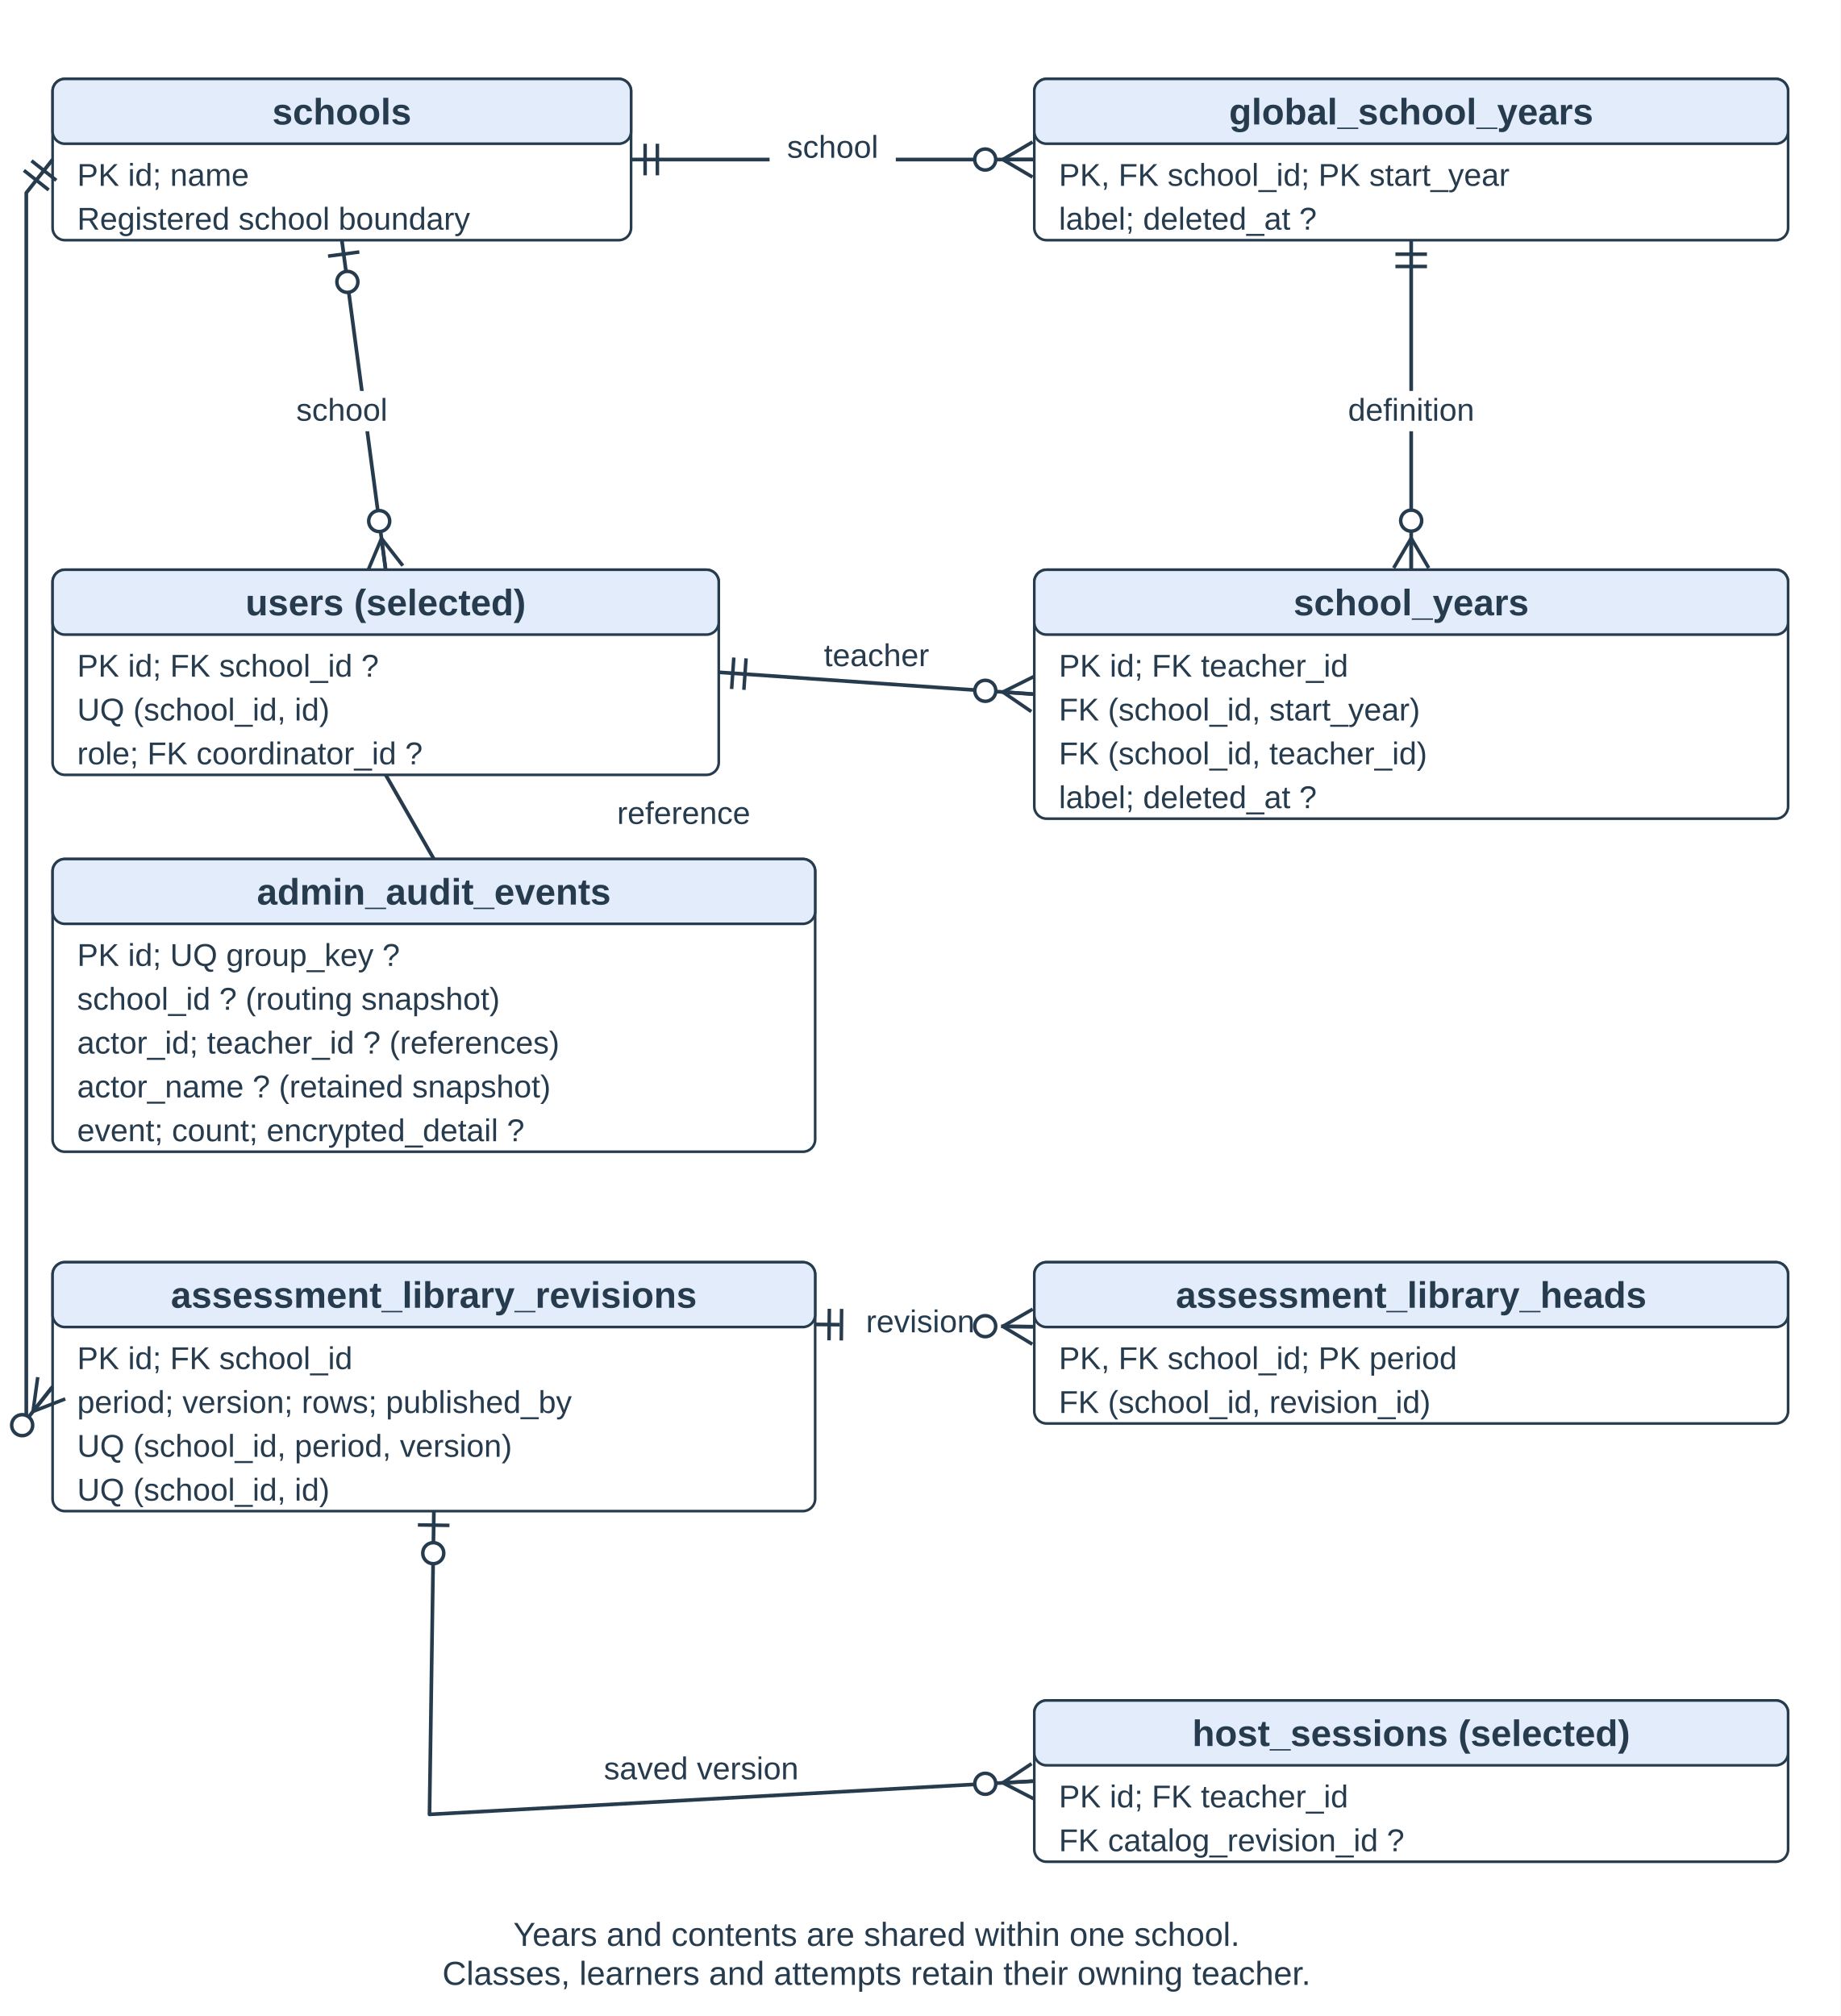
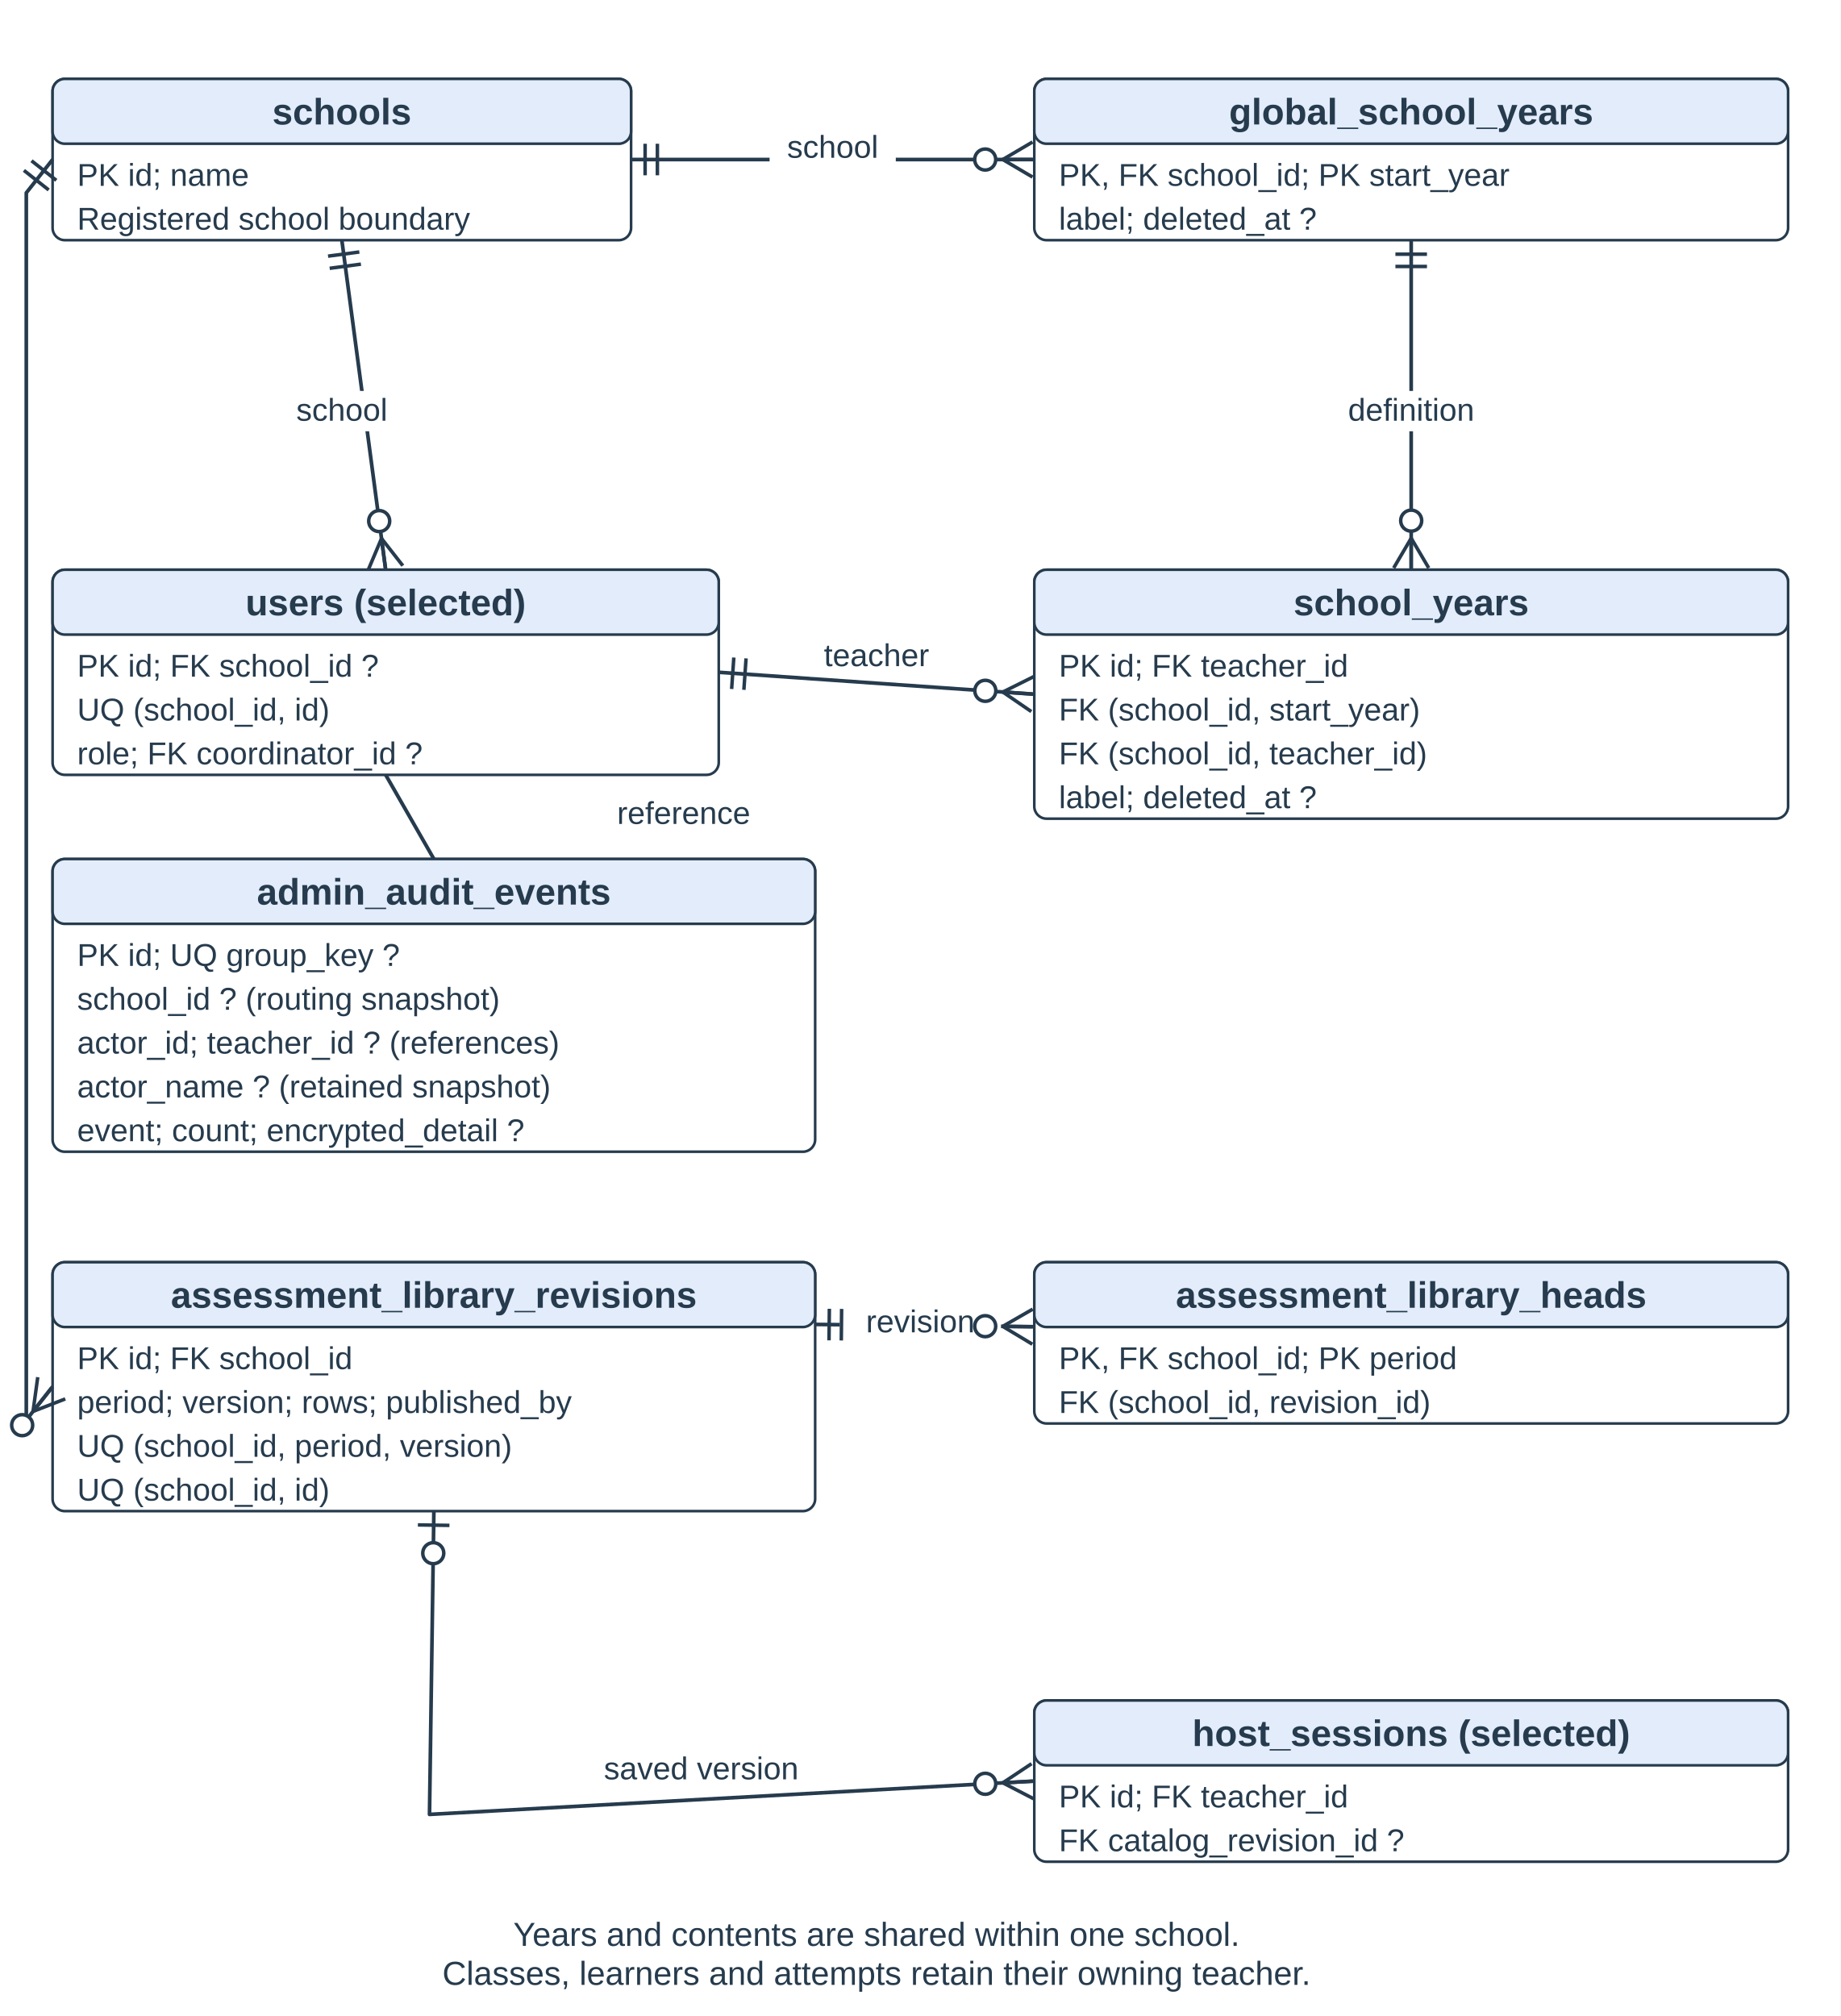
<svg xmlns="http://www.w3.org/2000/svg" width="1050" height="1150" viewBox="0 0 1050 1150">
  <rect width="100%" height="100%" fill="white" />
  <defs>
    <marker id="arrow" viewBox="0 0 12 12" refX="11" refY="6" markerWidth="9" markerHeight="9" orient="auto-start-reverse">
      <path d="M1,1 L11,6 L1,11" fill="none" stroke="#263b4d" stroke-width="1.8" />
    </marker>
  </defs>
  <rect x="30" y="45" width="330" height="92" rx="7" fill="#ffffff" stroke="#263b4d" stroke-width="1.5" />
  <rect x="30" y="45" width="330" height="37" rx="7" fill="#e2ecfa" stroke="#263b4d" stroke-width="1.5" />
  <rect x="590" y="45" width="430" height="92" rx="7" fill="#ffffff" stroke="#263b4d" stroke-width="1.5" />
  <rect x="590" y="45" width="430" height="37" rx="7" fill="#e2ecfa" stroke="#263b4d" stroke-width="1.5" />
  <rect x="30" y="325" width="380" height="117" rx="7" fill="#ffffff" stroke="#263b4d" stroke-width="1.5" />
  <rect x="30" y="325" width="380" height="37" rx="7" fill="#e2ecfa" stroke="#263b4d" stroke-width="1.5" />
  <rect x="590" y="325" width="430" height="142" rx="7" fill="#ffffff" stroke="#263b4d" stroke-width="1.5" />
  <rect x="590" y="325" width="430" height="37" rx="7" fill="#e2ecfa" stroke="#263b4d" stroke-width="1.5" />
  <rect x="30" y="490" width="435" height="167" rx="7" fill="#ffffff" stroke="#263b4d" stroke-width="1.5" />
  <rect x="30" y="490" width="435" height="37" rx="7" fill="#e2ecfa" stroke="#263b4d" stroke-width="1.5" />
  <rect x="30" y="720" width="435" height="142" rx="7" fill="#ffffff" stroke="#263b4d" stroke-width="1.5" />
  <rect x="30" y="720" width="435" height="37" rx="7" fill="#e2ecfa" stroke="#263b4d" stroke-width="1.5" />
  <rect x="590" y="720" width="430" height="92" rx="7" fill="#ffffff" stroke="#263b4d" stroke-width="1.5" />
  <rect x="590" y="720" width="430" height="37" rx="7" fill="#e2ecfa" stroke="#263b4d" stroke-width="1.5" />
  <rect x="590" y="970" width="430" height="92" rx="7" fill="#ffffff" stroke="#263b4d" stroke-width="1.5" />
  <rect x="590" y="970" width="430" height="37" rx="7" fill="#e2ecfa" stroke="#263b4d" stroke-width="1.5" />
  <polyline points="220.0,442 247.5,490" fill="none" stroke="#263b4d" stroke-width="2.1" stroke-linejoin="round" />
  <polyline points="360,91.0 590,91.0" fill="none" stroke="#263b4d" stroke-width="2.1" stroke-linejoin="round" />
  <polyline points="195.0,137 220.0,325" fill="none" stroke="#263b4d" stroke-width="2.1" stroke-linejoin="round" />
  <polyline points="805.0,137 805.0,325" fill="none" stroke="#263b4d" stroke-width="2.1" stroke-linejoin="round" />
  <polyline points="410,383.5 590,396.0" fill="none" stroke="#263b4d" stroke-width="2.1" stroke-linejoin="round" />
  <polyline points="30,91.0 15,110 15,810 30,791.0" fill="none" stroke="#263b4d" stroke-width="2.1" stroke-linejoin="round" />
  <polyline points="465,755.5 590,756.8" fill="none" stroke="#263b4d" stroke-width="2.1" stroke-linejoin="round" />
  <polyline points="247.5,862 245,1035 590,1016.0" fill="none" stroke="#263b4d" stroke-width="2.1" stroke-linejoin="round" />
  <text x="195.0" y="71.0" text-anchor="middle" font-family="Arial,sans-serif" font-size="21" fill="#263b4d" font-weight="bold">schools</text>
  <text x="44" y="106.0" text-anchor="start" font-family="Arial,sans-serif" font-size="18" fill="#263b4d">PK id; name</text>
  <text x="44" y="131.0" text-anchor="start" font-family="Arial,sans-serif" font-size="18" fill="#263b4d">Registered school boundary</text>
  <text x="805.0" y="71.0" text-anchor="middle" font-family="Arial,sans-serif" font-size="21" fill="#263b4d" font-weight="bold">global_school_years</text>
  <text x="604" y="106.0" text-anchor="start" font-family="Arial,sans-serif" font-size="18" fill="#263b4d">PK, FK school_id; PK start_year</text>
  <text x="604" y="131.0" text-anchor="start" font-family="Arial,sans-serif" font-size="18" fill="#263b4d">label; deleted_at ?</text>
  <text x="220.0" y="351.0" text-anchor="middle" font-family="Arial,sans-serif" font-size="21" fill="#263b4d" font-weight="bold">users (selected)</text>
  <text x="44" y="386.0" text-anchor="start" font-family="Arial,sans-serif" font-size="18" fill="#263b4d">PK id; FK school_id ?</text>
  <text x="44" y="411.0" text-anchor="start" font-family="Arial,sans-serif" font-size="18" fill="#263b4d">UQ (school_id, id)</text>
  <text x="44" y="436.0" text-anchor="start" font-family="Arial,sans-serif" font-size="18" fill="#263b4d">role; FK coordinator_id ?</text>
  <text x="805.0" y="351.0" text-anchor="middle" font-family="Arial,sans-serif" font-size="21" fill="#263b4d" font-weight="bold">school_years</text>
  <text x="604" y="386.0" text-anchor="start" font-family="Arial,sans-serif" font-size="18" fill="#263b4d">PK id; FK teacher_id</text>
  <text x="604" y="411.0" text-anchor="start" font-family="Arial,sans-serif" font-size="18" fill="#263b4d">FK (school_id, start_year)</text>
  <text x="604" y="436.0" text-anchor="start" font-family="Arial,sans-serif" font-size="18" fill="#263b4d">FK (school_id, teacher_id)</text>
  <text x="604" y="461.0" text-anchor="start" font-family="Arial,sans-serif" font-size="18" fill="#263b4d">label; deleted_at ?</text>
  <text x="247.5" y="516.0" text-anchor="middle" font-family="Arial,sans-serif" font-size="21" fill="#263b4d" font-weight="bold">admin_audit_events</text>
  <text x="44" y="551.0" text-anchor="start" font-family="Arial,sans-serif" font-size="18" fill="#263b4d">PK id; UQ group_key ?</text>
  <text x="44" y="576.0" text-anchor="start" font-family="Arial,sans-serif" font-size="18" fill="#263b4d">school_id ? (routing snapshot)</text>
  <text x="44" y="601.0" text-anchor="start" font-family="Arial,sans-serif" font-size="18" fill="#263b4d">actor_id; teacher_id ? (references)</text>
  <text x="44" y="626.0" text-anchor="start" font-family="Arial,sans-serif" font-size="18" fill="#263b4d">actor_name ? (retained snapshot)</text>
  <text x="44" y="651.0" text-anchor="start" font-family="Arial,sans-serif" font-size="18" fill="#263b4d">event; count; encrypted_detail ?</text>
  <text x="247.5" y="746.0" text-anchor="middle" font-family="Arial,sans-serif" font-size="21" fill="#263b4d" font-weight="bold">assessment_library_revisions</text>
  <text x="44" y="781.0" text-anchor="start" font-family="Arial,sans-serif" font-size="18" fill="#263b4d">PK id; FK school_id</text>
  <text x="44" y="806.0" text-anchor="start" font-family="Arial,sans-serif" font-size="18" fill="#263b4d">period; version; rows; published_by</text>
  <text x="44" y="831.0" text-anchor="start" font-family="Arial,sans-serif" font-size="18" fill="#263b4d">UQ (school_id, period, version)</text>
  <text x="44" y="856.0" text-anchor="start" font-family="Arial,sans-serif" font-size="18" fill="#263b4d">UQ (school_id, id)</text>
  <text x="805.0" y="746.0" text-anchor="middle" font-family="Arial,sans-serif" font-size="21" fill="#263b4d" font-weight="bold">assessment_library_heads</text>
  <text x="604" y="781.0" text-anchor="start" font-family="Arial,sans-serif" font-size="18" fill="#263b4d">PK, FK school_id; PK period</text>
  <text x="604" y="806.0" text-anchor="start" font-family="Arial,sans-serif" font-size="18" fill="#263b4d">FK (school_id, revision_id)</text>
  <text x="805.0" y="996.0" text-anchor="middle" font-family="Arial,sans-serif" font-size="21" fill="#263b4d" font-weight="bold">host_sessions (selected)</text>
  <text x="604" y="1031.0" text-anchor="start" font-family="Arial,sans-serif" font-size="18" fill="#263b4d">PK id; FK teacher_id</text>
  <text x="604" y="1056.0" text-anchor="start" font-family="Arial,sans-serif" font-size="18" fill="#263b4d">FK catalog_revision_id ?</text>
  <text x="500" y="1110.0" text-anchor="middle" font-family="Arial,sans-serif" font-size="19" fill="#263b4d">Years and contents are shared within one school.</text>
  <text x="500" y="1132.23" text-anchor="middle" font-family="Arial,sans-serif" font-size="19" fill="#263b4d">Classes, learners and attempts retain their owning teacher.</text>
  <rect x="339.0" y="453" width="102" height="23" rx="3" fill="white" />
  <text x="390" y="470" text-anchor="middle" font-family="Arial,sans-serif" font-size="18" fill="#263b4d">reference</text>
  <rect x="439.0" y="73" width="72" height="23" rx="3" fill="white" />
  <text x="475" y="90" text-anchor="middle" font-family="Arial,sans-serif" font-size="18" fill="#263b4d">school</text>
  <line x1="368.0" y1="82.0" x2="368.0" y2="100.0" stroke="#263b4d" stroke-width="2" />
  <line x1="375.0" y1="82.0" x2="375.0" y2="100.0" stroke="#263b4d" stroke-width="2" />
  <line x1="589.0" y1="101.0" x2="572.0" y2="91.0" stroke="#263b4d" stroke-width="2" />
  <line x1="589.0" y1="81.0" x2="572.0" y2="91.0" stroke="#263b4d" stroke-width="2" />
  <line x1="589.0" y1="91.0" x2="572.0" y2="91.0" stroke="#263b4d" stroke-width="2" />
  <circle cx="562.0" cy="91.0" r="6" fill="white" stroke="#263b4d" stroke-width="2" />
  <rect x="159.0" y="223" width="72" height="23" rx="3" fill="white" />
  <text x="195" y="240" text-anchor="middle" font-family="Arial,sans-serif" font-size="18" fill="#263b4d">school</text>
  <line x1="204.976" y1="143.744" x2="187.133" y2="146.117" stroke="#263b4d" stroke-width="2" />
-   <circle cx="198.164" cy="160.791" r="6" fill="white" stroke="#263b4d" stroke-width="2" />
+   <line x1="205.899" y1="150.683" x2="188.056" y2="153.055" stroke="#263b4d" stroke-width="2" />
  <line x1="209.955" y1="325.327" x2="217.627" y2="307.157" stroke="#263b4d" stroke-width="2" />
  <line x1="229.781" y1="322.691" x2="217.627" y2="307.157" stroke="#263b4d" stroke-width="2" />
  <line x1="219.868" y1="324.009" x2="217.627" y2="307.157" stroke="#263b4d" stroke-width="2" />
  <circle cx="216.309" cy="297.244" r="6" fill="white" stroke="#263b4d" stroke-width="2" />
  <rect x="749.0" y="223" width="112" height="23" rx="3" fill="white" />
  <text x="805" y="240" text-anchor="middle" font-family="Arial,sans-serif" font-size="18" fill="#263b4d">definition</text>
  <line x1="814.0" y1="145.0" x2="796.0" y2="145.0" stroke="#263b4d" stroke-width="2" />
  <line x1="814.0" y1="152.0" x2="796.0" y2="152.0" stroke="#263b4d" stroke-width="2" />
  <line x1="795.0" y1="324.0" x2="805.0" y2="307.0" stroke="#263b4d" stroke-width="2" />
  <line x1="815.0" y1="324.0" x2="805.0" y2="307.0" stroke="#263b4d" stroke-width="2" />
  <line x1="805.0" y1="324.0" x2="805.0" y2="307.0" stroke="#263b4d" stroke-width="2" />
  <circle cx="805.0" cy="297.0" r="6" fill="white" stroke="#263b4d" stroke-width="2" />
  <rect x="459.0" y="363" width="82" height="23" rx="3" fill="white" />
  <text x="500" y="380" text-anchor="middle" font-family="Arial,sans-serif" font-size="18" fill="#263b4d">teacher</text>
  <line x1="418.604" y1="375.076" x2="417.357" y2="393.033" stroke="#263b4d" stroke-width="2" />
  <line x1="425.587" y1="375.561" x2="424.34" y2="393.518" stroke="#263b4d" stroke-width="2" />
  <line x1="588.31" y1="405.907" x2="572.043" y2="394.753" stroke="#263b4d" stroke-width="2" />
  <line x1="589.695" y1="385.955" x2="572.043" y2="394.753" stroke="#263b4d" stroke-width="2" />
  <line x1="589.002" y1="395.931" x2="572.043" y2="394.753" stroke="#263b4d" stroke-width="2" />
  <circle cx="562.067" cy="394.06" r="6" fill="white" stroke="#263b4d" stroke-width="2" />
  <line x1="32.107" y1="102.856" x2="17.979" y2="91.702" stroke="#263b4d" stroke-width="2" />
  <line x1="27.769" y1="108.35" x2="13.641" y2="97.196" stroke="#263b4d" stroke-width="2" />
  <line x1="37.229" y1="797.981" x2="18.846" y2="805.128" stroke="#263b4d" stroke-width="2" />
  <line x1="21.532" y1="785.588" x2="18.846" y2="805.128" stroke="#263b4d" stroke-width="2" />
  <line x1="29.38" y1="791.785" x2="18.846" y2="805.128" stroke="#263b4d" stroke-width="2" />
  <circle cx="12.65" cy="812.977" r="6" fill="white" stroke="#263b4d" stroke-width="2" />
  <rect x="479.0" y="743" width="92" height="23" rx="3" fill="white" />
  <text x="525" y="760" text-anchor="middle" font-family="Arial,sans-serif" font-size="18" fill="#263b4d">revision</text>
  <line x1="473.093" y1="746.584" x2="472.906" y2="764.583" stroke="#263b4d" stroke-width="2" />
  <line x1="480.093" y1="746.656" x2="479.906" y2="764.656" stroke="#263b4d" stroke-width="2" />
  <line x1="588.896" y1="766.789" x2="572.001" y2="756.613" stroke="#263b4d" stroke-width="2" />
  <line x1="589.104" y1="746.79" x2="572.001" y2="756.613" stroke="#263b4d" stroke-width="2" />
  <line x1="589" y1="756.79" x2="572.001" y2="756.613" stroke="#263b4d" stroke-width="2" />
  <circle cx="562.002" cy="756.509" r="6" fill="white" stroke="#263b4d" stroke-width="2" />
  <rect x="329.0" y="998" width="142" height="23" rx="3" fill="white" />
  <text x="400" y="1015" text-anchor="middle" font-family="Arial,sans-serif" font-size="18" fill="#263b4d">saved version</text>
  <line x1="256.383" y1="870.129" x2="238.385" y2="869.869" stroke="#263b4d" stroke-width="2" />
  <circle cx="247.153" cy="885.997" r="6" fill="white" stroke="#263b4d" stroke-width="2" />
  <line x1="589.551" y1="1026.04" x2="572.027" y2="1016.99" stroke="#263b4d" stroke-width="2" />
  <line x1="588.452" y1="1006.07" x2="572.027" y2="1016.99" stroke="#263b4d" stroke-width="2" />
  <line x1="589.002" y1="1016.055" x2="572.027" y2="1016.99" stroke="#263b4d" stroke-width="2" />
  <circle cx="562.042" cy="1017.54" r="6" fill="white" stroke="#263b4d" stroke-width="2" />
</svg>
